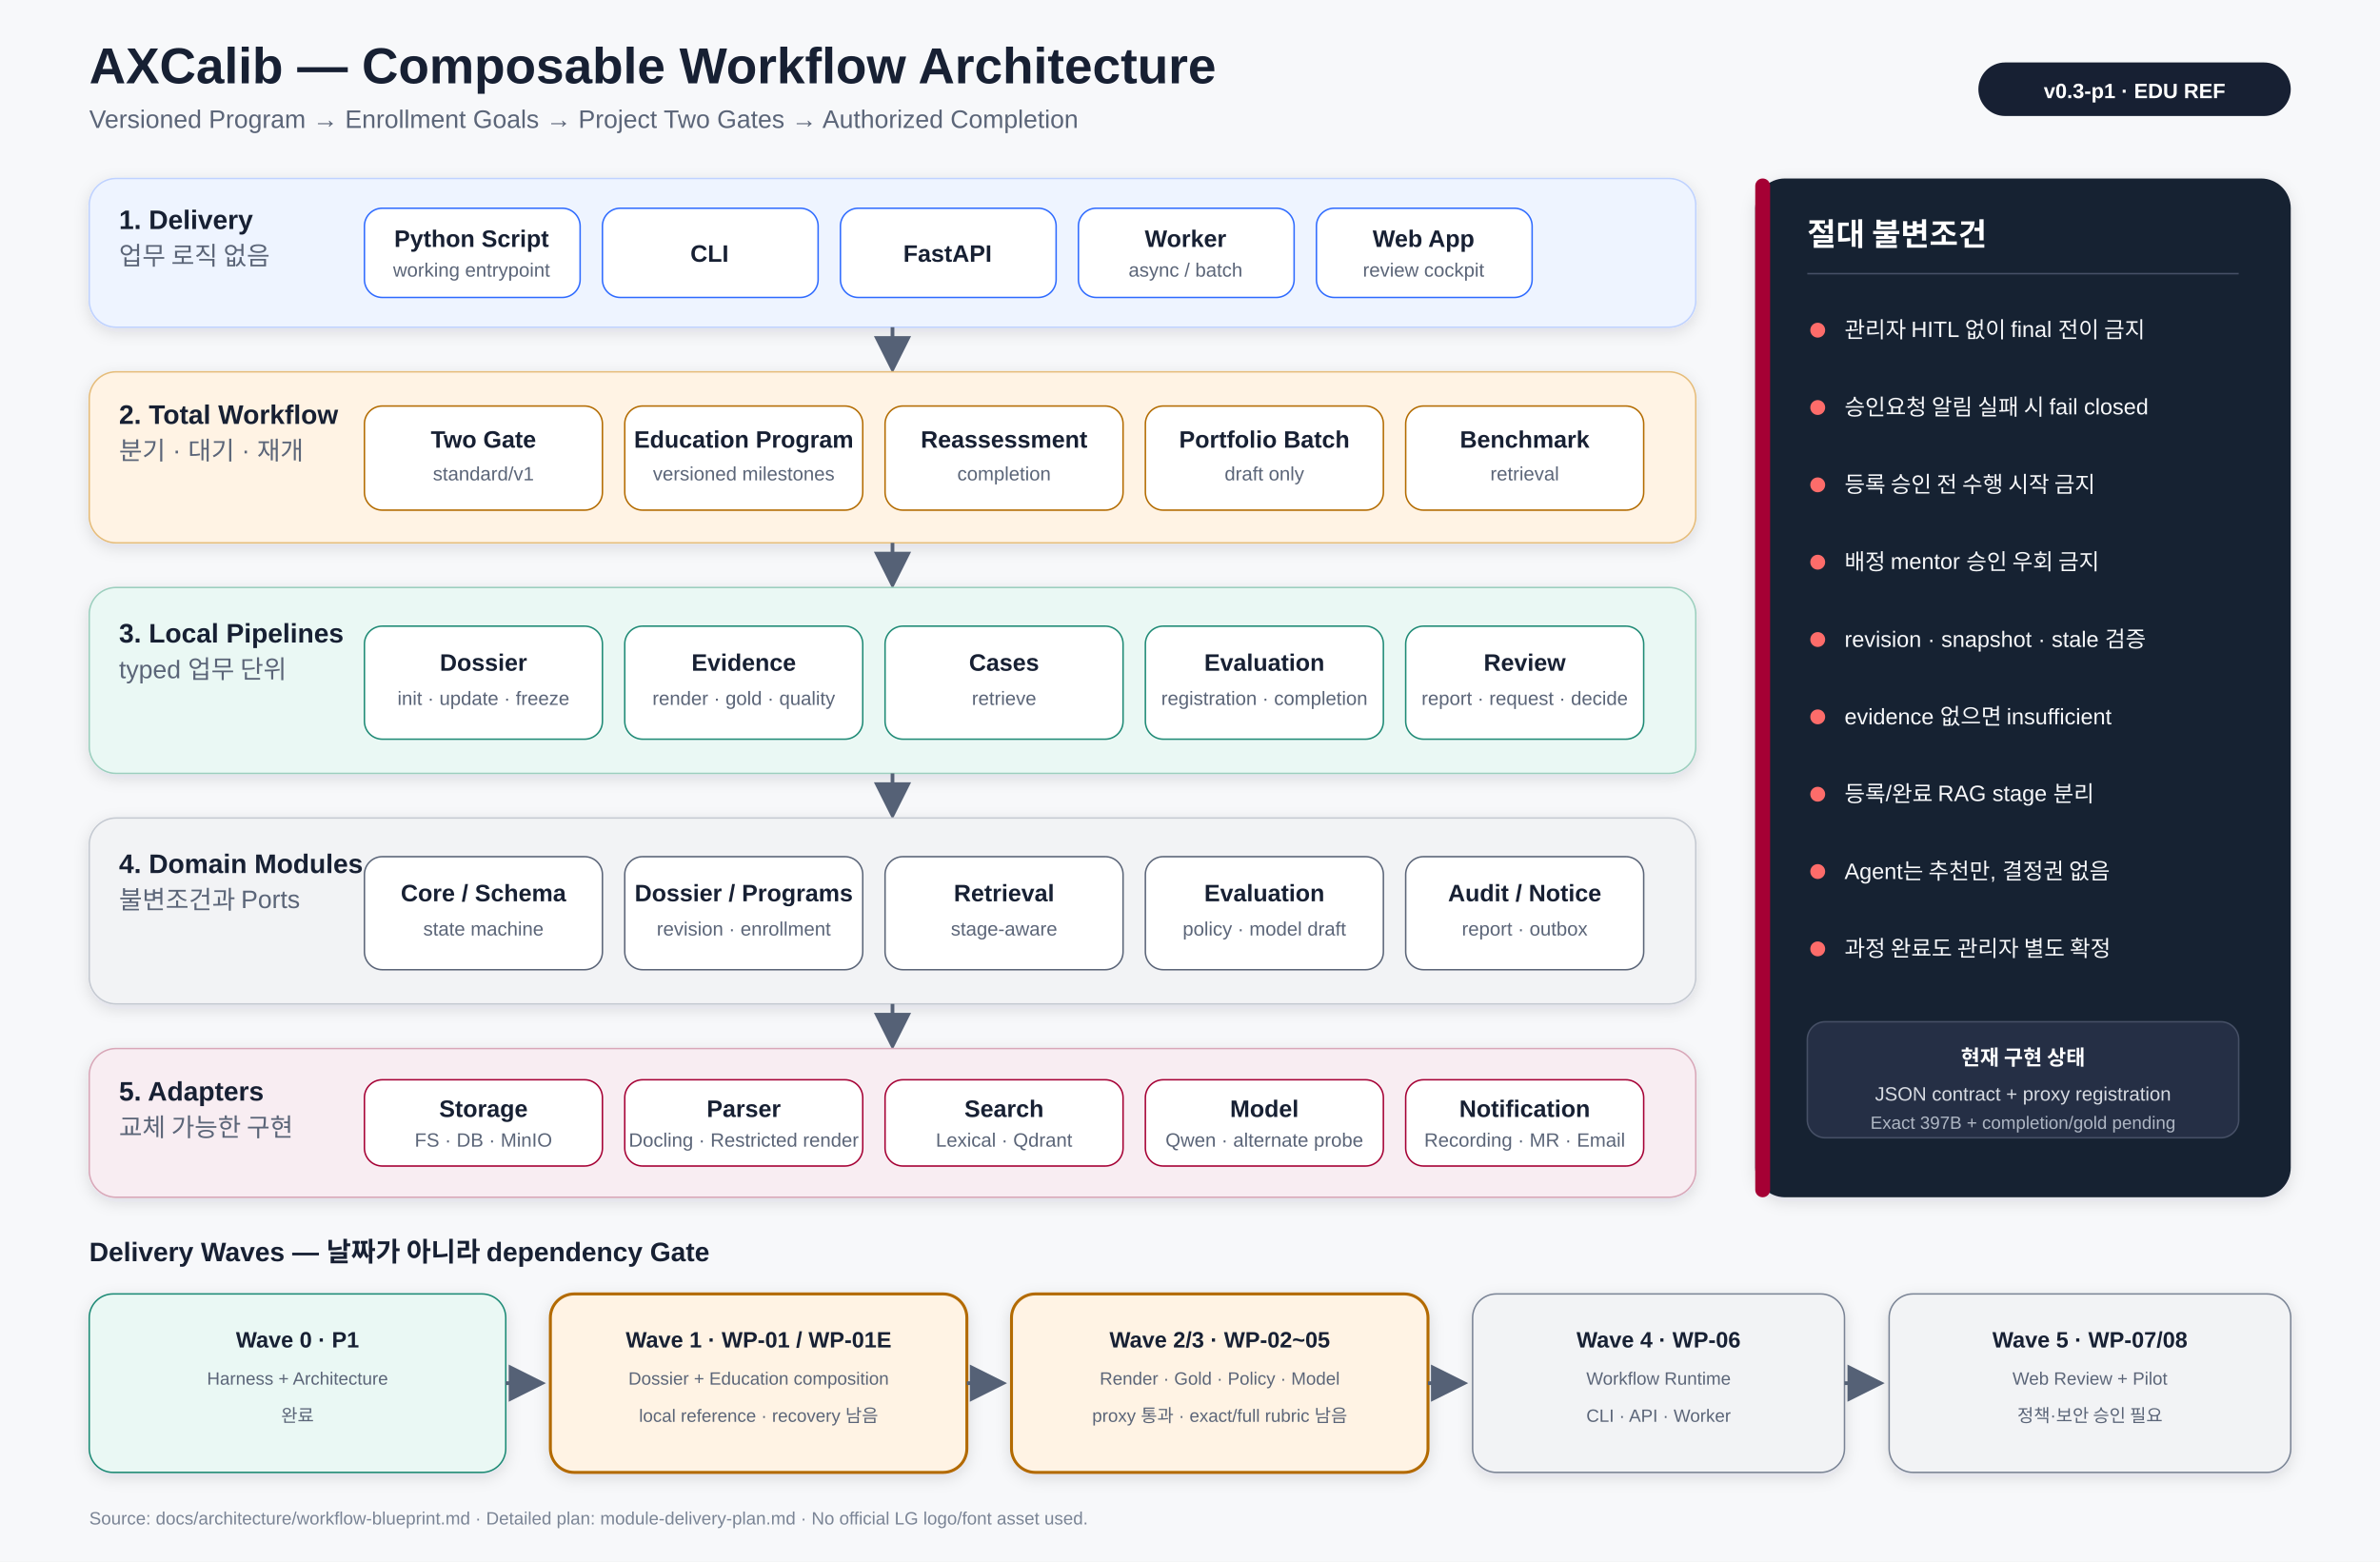
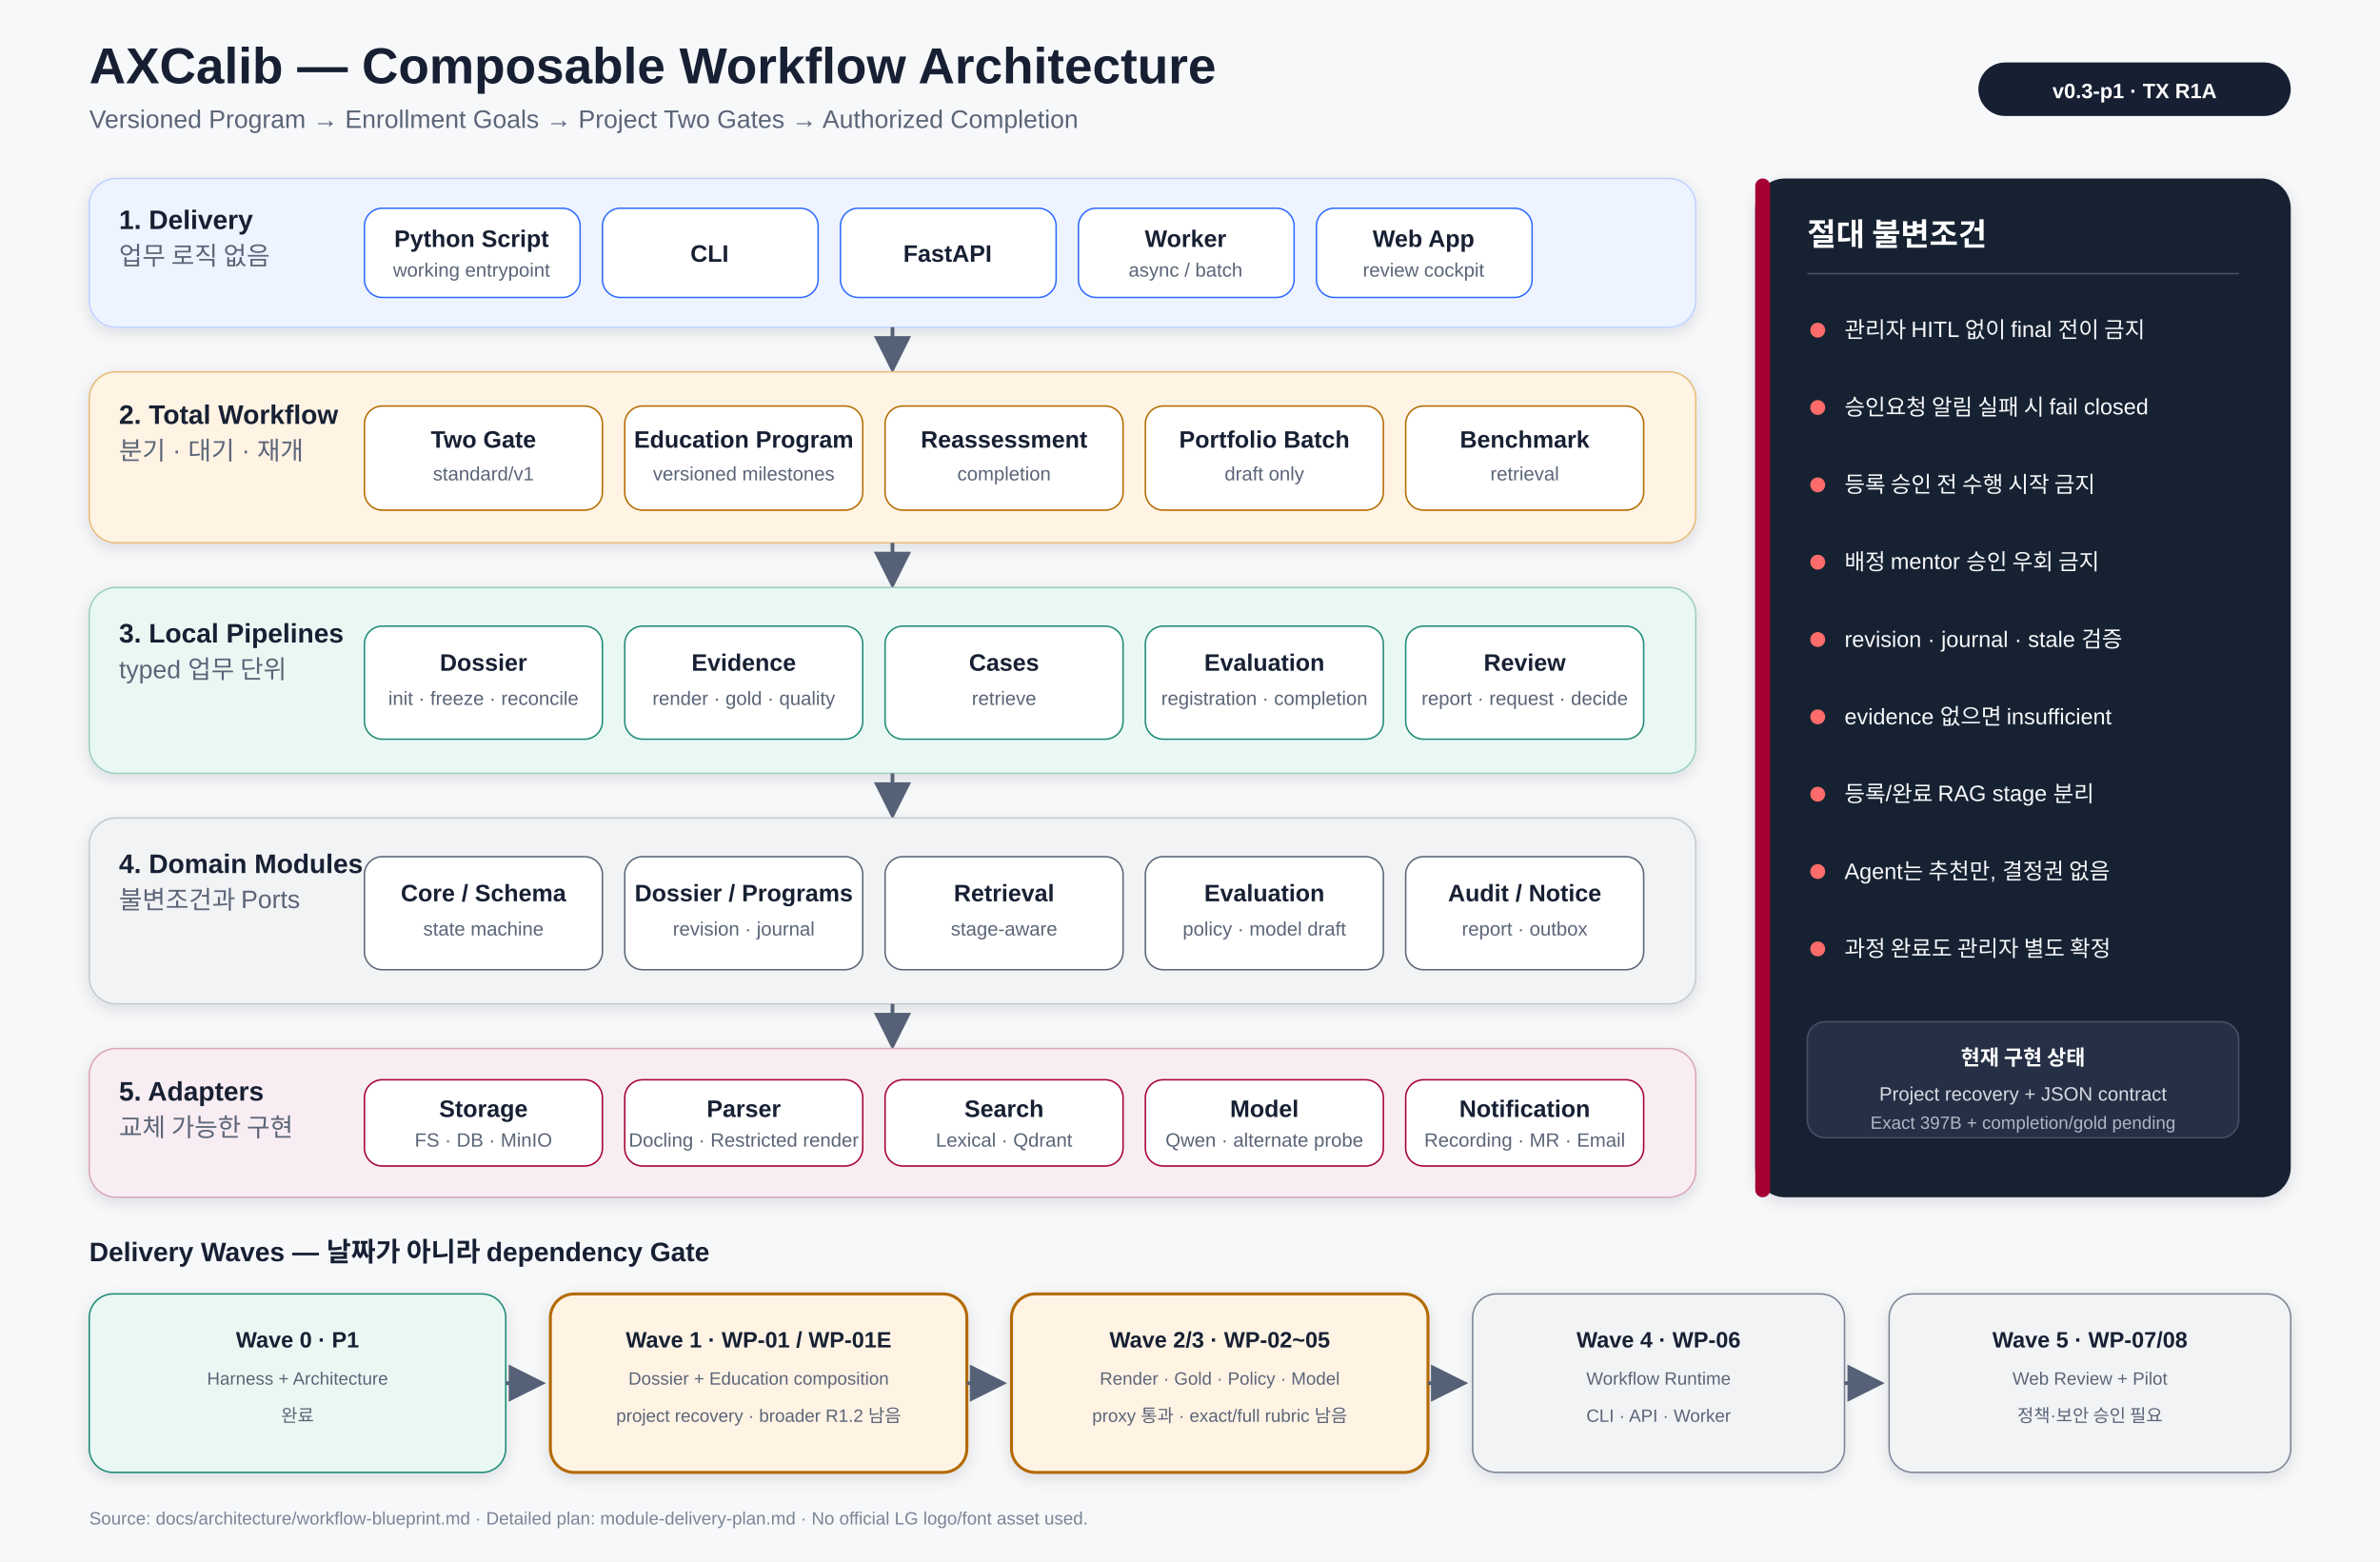
<svg xmlns="http://www.w3.org/2000/svg" width="1600" height="1050" viewBox="0 0 1600 1050" role="img" aria-labelledby="title desc">
  <defs>
    <filter id="shadow" x="-10%" y="-10%" width="120%" height="130%">
      <feDropShadow dx="0" dy="3" stdDeviation="5" flood-color="#172033" flood-opacity="0.12" />
    </filter>
    <marker id="arrow" markerWidth="10" markerHeight="10" refX="8" refY="5" orient="auto" markerUnits="strokeWidth">
      <path d="M 0 0 L 10 5 L 0 10 z" fill="#556176" />
    </marker>
    <style>
      .title { font: 700 34px Arial, 'Noto Sans KR', sans-serif; fill: #172033; }
      .subtitle { font: 400 17px Arial, 'Noto Sans KR', sans-serif; fill: #5B6578; }
      .lane-title { font: 700 18px Arial, 'Noto Sans KR', sans-serif; fill: #172033; }
      .box-title { font: 700 16px Arial, 'Noto Sans KR', sans-serif; fill: #172033; text-anchor: middle; }
      .box-note { font: 400 13px Arial, 'Noto Sans KR', sans-serif; fill: #5B6578; text-anchor: middle; }
      .panel-title { font: 700 21px Arial, 'Noto Sans KR', sans-serif; fill: #FFFFFF; }
      .panel-text { font: 400 15px Arial, 'Noto Sans KR', sans-serif; fill: #F7F8FA; }
      .wave-title { font: 700 15px Arial, 'Noto Sans KR', sans-serif; fill: #172033; text-anchor: middle; }
      .wave-note { font: 400 12px Arial, 'Noto Sans KR', sans-serif; fill: #5B6578; text-anchor: middle; }
      .arrow { stroke: #556176; stroke-width: 2.5; fill: none; marker-end: url(#arrow); }
    </style>
  </defs>
  <rect width="1600" height="1050" fill="#F7F8FA" />
  <text x="60" y="56" class="title">AXCalib — Composable Workflow Architecture</text>
  <text x="60" y="86" class="subtitle">Versioned Program → Enrollment Goals → Project Two Gates → Authorized Completion</text>
  <rect x="1330" y="42" width="210" height="36" rx="18" fill="#172033" />
-   <text x="1435" y="66" font-family="Arial, 'Noto Sans KR', sans-serif" font-size="14" font-weight="700" fill="#FFFFFF" text-anchor="middle">v0.3-p1 · EDU REF</text>
+   <text x="1435" y="66" font-family="Arial, 'Noto Sans KR', sans-serif" font-size="14" font-weight="700" fill="#FFFFFF" text-anchor="middle">v0.3-p1 · TX R1A</text>
  <rect x="60" y="120" width="1080" height="100" rx="18" fill="#EEF4FF" stroke="#BFD2FF" filter="url(#shadow)" />
  <text x="80" y="154" class="lane-title">1. Delivery</text>
  <text x="80" y="178" class="subtitle">업무 로직 없음</text>
  <g>
    <rect x="245" y="140" width="145" height="60" rx="12" fill="#FFFFFF" stroke="#2F6BFF" />
    <text x="317" y="166" class="box-title">Python Script</text>
    <text x="317" y="186" class="box-note">working entrypoint</text>
    <rect x="405" y="140" width="145" height="60" rx="12" fill="#FFFFFF" stroke="#2F6BFF" />
    <text x="477" y="176" class="box-title">CLI</text>
    <rect x="565" y="140" width="145" height="60" rx="12" fill="#FFFFFF" stroke="#2F6BFF" />
    <text x="637" y="176" class="box-title">FastAPI</text>
    <rect x="725" y="140" width="145" height="60" rx="12" fill="#FFFFFF" stroke="#2F6BFF" />
    <text x="797" y="166" class="box-title">Worker</text>
    <text x="797" y="186" class="box-note">async / batch</text>
    <rect x="885" y="140" width="145" height="60" rx="12" fill="#FFFFFF" stroke="#2F6BFF" />
    <text x="957" y="166" class="box-title">Web App</text>
    <text x="957" y="186" class="box-note">review cockpit</text>
  </g>
  <path class="arrow" d="M 600 220 L 600 246" />
  <rect x="60" y="250" width="1080" height="115" rx="18" fill="#FFF3E4" stroke="#E5BC7A" filter="url(#shadow)" />
  <text x="80" y="285" class="lane-title">2. Total Workflow</text>
  <text x="80" y="309" class="subtitle">분기 · 대기 · 재개</text>
  <g>
    <rect x="245" y="273" width="160" height="70" rx="12" fill="#FFFFFF" stroke="#B36B00" />
    <text x="325" y="301" class="box-title">Two Gate</text>
    <text x="325" y="323" class="box-note">standard/v1</text>
    <rect x="420" y="273" width="160" height="70" rx="12" fill="#FFFFFF" stroke="#B36B00" />
    <text x="500" y="301" class="box-title">Education Program</text>
    <text x="500" y="323" class="box-note">versioned milestones</text>
    <rect x="595" y="273" width="160" height="70" rx="12" fill="#FFFFFF" stroke="#B36B00" />
    <text x="675" y="301" class="box-title">Reassessment</text>
    <text x="675" y="323" class="box-note">completion</text>
    <rect x="770" y="273" width="160" height="70" rx="12" fill="#FFFFFF" stroke="#B36B00" />
    <text x="850" y="301" class="box-title">Portfolio Batch</text>
    <text x="850" y="323" class="box-note">draft only</text>
    <rect x="945" y="273" width="160" height="70" rx="12" fill="#FFFFFF" stroke="#B36B00" />
    <text x="1025" y="301" class="box-title">Benchmark</text>
    <text x="1025" y="323" class="box-note">retrieval</text>
  </g>
  <path class="arrow" d="M 600 365 L 600 391" />
  <rect x="60" y="395" width="1080" height="125" rx="18" fill="#EAF8F4" stroke="#9CCFBE" filter="url(#shadow)" />
  <text x="80" y="432" class="lane-title">3. Local Pipelines</text>
  <text x="80" y="456" class="subtitle">typed 업무 단위</text>
  <g>
    <rect x="245" y="421" width="160" height="76" rx="12" fill="#FFFFFF" stroke="#1E8A75" />
    <text x="325" y="451" class="box-title">Dossier</text>
-     <text x="325" y="474" class="box-note">init · update · freeze</text>
+     <text x="325" y="474" class="box-note">init · freeze · reconcile</text>
    <rect x="420" y="421" width="160" height="76" rx="12" fill="#FFFFFF" stroke="#1E8A75" />
    <text x="500" y="451" class="box-title">Evidence</text>
    <text x="500" y="474" class="box-note">render · gold · quality</text>
    <rect x="595" y="421" width="160" height="76" rx="12" fill="#FFFFFF" stroke="#1E8A75" />
    <text x="675" y="451" class="box-title">Cases</text>
    <text x="675" y="474" class="box-note">retrieve</text>
    <rect x="770" y="421" width="160" height="76" rx="12" fill="#FFFFFF" stroke="#1E8A75" />
    <text x="850" y="451" class="box-title">Evaluation</text>
    <text x="850" y="474" class="box-note">registration · completion</text>
    <rect x="945" y="421" width="160" height="76" rx="12" fill="#FFFFFF" stroke="#1E8A75" />
    <text x="1025" y="451" class="box-title">Review</text>
    <text x="1025" y="474" class="box-note">report · request · decide</text>
  </g>
  <path class="arrow" d="M 600 520 L 600 546" />
  <rect x="60" y="550" width="1080" height="125" rx="18" fill="#F2F3F5" stroke="#C4C9D1" filter="url(#shadow)" />
  <text x="80" y="587" class="lane-title">4. Domain Modules</text>
  <text x="80" y="611" class="subtitle">불변조건과 Ports</text>
  <g>
    <rect x="245" y="576" width="160" height="76" rx="12" fill="#FFFFFF" stroke="#5B6578" />
    <text x="325" y="606" class="box-title">Core / Schema</text>
    <text x="325" y="629" class="box-note">state machine</text>
    <rect x="420" y="576" width="160" height="76" rx="12" fill="#FFFFFF" stroke="#5B6578" />
    <text x="500" y="606" class="box-title">Dossier / Programs</text>
-     <text x="500" y="629" class="box-note">revision · enrollment</text>
+     <text x="500" y="629" class="box-note">revision · journal</text>
    <rect x="595" y="576" width="160" height="76" rx="12" fill="#FFFFFF" stroke="#5B6578" />
    <text x="675" y="606" class="box-title">Retrieval</text>
    <text x="675" y="629" class="box-note">stage-aware</text>
    <rect x="770" y="576" width="160" height="76" rx="12" fill="#FFFFFF" stroke="#5B6578" />
    <text x="850" y="606" class="box-title">Evaluation</text>
    <text x="850" y="629" class="box-note">policy · model draft</text>
    <rect x="945" y="576" width="160" height="76" rx="12" fill="#FFFFFF" stroke="#5B6578" />
    <text x="1025" y="606" class="box-title">Audit / Notice</text>
    <text x="1025" y="629" class="box-note">report · outbox</text>
  </g>
  <path class="arrow" d="M 600 675 L 600 701" />
  <rect x="60" y="705" width="1080" height="100" rx="18" fill="#F8EDF2" stroke="#D8A7B8" filter="url(#shadow)" />
  <text x="80" y="740" class="lane-title">5. Adapters</text>
  <text x="80" y="764" class="subtitle">교체 가능한 구현</text>
  <g>
    <rect x="245" y="726" width="160" height="58" rx="12" fill="#FFFFFF" stroke="#A50034" />
    <text x="325" y="751" class="box-title">Storage</text>
    <text x="325" y="771" class="box-note">FS · DB · MinIO</text>
    <rect x="420" y="726" width="160" height="58" rx="12" fill="#FFFFFF" stroke="#A50034" />
    <text x="500" y="751" class="box-title">Parser</text>
    <text x="500" y="771" class="box-note">Docling · Restricted render</text>
    <rect x="595" y="726" width="160" height="58" rx="12" fill="#FFFFFF" stroke="#A50034" />
    <text x="675" y="751" class="box-title">Search</text>
    <text x="675" y="771" class="box-note">Lexical · Qdrant</text>
    <rect x="770" y="726" width="160" height="58" rx="12" fill="#FFFFFF" stroke="#A50034" />
    <text x="850" y="751" class="box-title">Model</text>
    <text x="850" y="771" class="box-note">Qwen · alternate probe</text>
    <rect x="945" y="726" width="160" height="58" rx="12" fill="#FFFFFF" stroke="#A50034" />
    <text x="1025" y="751" class="box-title">Notification</text>
    <text x="1025" y="771" class="box-note">Recording · MR · Email</text>
  </g>
  <rect x="1180" y="120" width="360" height="685" rx="20" fill="#172033" filter="url(#shadow)" />
  <rect x="1180" y="120" width="10" height="685" rx="5" fill="#A50034" />
  <text x="1215" y="165" class="panel-title">절대 불변조건</text>
  <line x1="1215" y1="184" x2="1505" y2="184" stroke="#465066" />
  <g class="panel-text">
    <circle cx="1222" cy="222" r="5" fill="#FD6C6A" />
    <text x="1240" y="227">관리자 HITL 없이 final 전이 금지</text>
    <circle cx="1222" cy="274" r="5" fill="#FD6C6A" />
    <text x="1240" y="279">승인요청 알림 실패 시 fail closed</text>
    <circle cx="1222" cy="326" r="5" fill="#FD6C6A" />
    <text x="1240" y="331">등록 승인 전 수행 시작 금지</text>
    <circle cx="1222" cy="378" r="5" fill="#FD6C6A" />
    <text x="1240" y="383">배정 mentor 승인 우회 금지</text>
    <circle cx="1222" cy="430" r="5" fill="#FD6C6A" />
-     <text x="1240" y="435">revision · snapshot · stale 검증</text>
+     <text x="1240" y="435">revision · journal · stale 검증</text>
    <circle cx="1222" cy="482" r="5" fill="#FD6C6A" />
    <text x="1240" y="487">evidence 없으면 insufficient</text>
    <circle cx="1222" cy="534" r="5" fill="#FD6C6A" />
    <text x="1240" y="539">등록/완료 RAG stage 분리</text>
    <circle cx="1222" cy="586" r="5" fill="#FD6C6A" />
    <text x="1240" y="591">Agent는 추천만, 결정권 없음</text>
    <circle cx="1222" cy="638" r="5" fill="#FD6C6A" />
    <text x="1240" y="643">과정 완료도 관리자 별도 확정</text>
  </g>
  <rect x="1215" y="687" width="290" height="78" rx="12" fill="#252F45" stroke="#465066" />
  <text x="1360" y="716" font-family="Arial, 'Noto Sans KR', sans-serif" font-size="14" font-weight="700" fill="#FFFFFF" text-anchor="middle">현재 구현 상태</text>
-   <text x="1360" y="740" font-family="Arial, 'Noto Sans KR', sans-serif" font-size="13" fill="#D7DBE2" text-anchor="middle">JSON contract + proxy registration</text>
+   <text x="1360" y="740" font-family="Arial, 'Noto Sans KR', sans-serif" font-size="13" fill="#D7DBE2" text-anchor="middle">Project recovery + JSON contract</text>
  <text x="1360" y="759" font-family="Arial, 'Noto Sans KR', sans-serif" font-size="12" fill="#AEB6C3" text-anchor="middle">Exact 397B + completion/gold pending</text>
  <text x="60" y="848" class="lane-title">Delivery Waves — 날짜가 아니라 dependency Gate</text>
  <g>
    <rect x="60" y="870" width="280" height="120" rx="16" fill="#EAF8F4" stroke="#1E8A75" filter="url(#shadow)" />
    <text x="200" y="906" class="wave-title">Wave 0 · P1</text>
    <text x="200" y="931" class="wave-note">Harness + Architecture</text>
    <text x="200" y="956" class="wave-note">완료</text>
    <path class="arrow" d="M 340 930 L 362 930" />
    <rect x="370" y="870" width="280" height="120" rx="16" fill="#FFF3E4" stroke="#B36B00" stroke-width="2" filter="url(#shadow)" />
    <text x="510" y="906" class="wave-title">Wave 1 · WP-01 / WP-01E</text>
    <text x="510" y="931" class="wave-note">Dossier + Education composition</text>
-     <text x="510" y="956" class="wave-note">local reference · recovery 남음</text>
+     <text x="510" y="956" class="wave-note">project recovery · broader R1.2 남음</text>
    <path class="arrow" d="M 650 930 L 672 930" />
    <rect x="680" y="870" width="280" height="120" rx="16" fill="#FFF3E4" stroke="#B36B00" stroke-width="2" filter="url(#shadow)" />
    <text x="820" y="906" class="wave-title">Wave 2/3 · WP-02~05</text>
    <text x="820" y="931" class="wave-note">Render · Gold · Policy · Model</text>
    <text x="820" y="956" class="wave-note">proxy 통과 · exact/full rubric 남음</text>
    <path class="arrow" d="M 960 930 L 982 930" />
    <rect x="990" y="870" width="250" height="120" rx="16" fill="#F2F3F5" stroke="#7A8495" filter="url(#shadow)" />
    <text x="1115" y="906" class="wave-title">Wave 4 · WP-06</text>
    <text x="1115" y="931" class="wave-note">Workflow Runtime</text>
    <text x="1115" y="956" class="wave-note">CLI · API · Worker</text>
    <path class="arrow" d="M 1240 930 L 1262 930" />
    <rect x="1270" y="870" width="270" height="120" rx="16" fill="#F2F3F5" stroke="#7A8495" filter="url(#shadow)" />
    <text x="1405" y="906" class="wave-title">Wave 5 · WP-07/08</text>
    <text x="1405" y="931" class="wave-note">Web Review + Pilot</text>
    <text x="1405" y="956" class="wave-note">정책·보안 승인 필요</text>
  </g>
  <text x="60" y="1025" font-family="Arial, 'Noto Sans KR', sans-serif" font-size="12" fill="#7A8495">Source: docs/architecture/workflow-blueprint.md · Detailed plan: module-delivery-plan.md · No official LG logo/font asset used.</text>
</svg>
